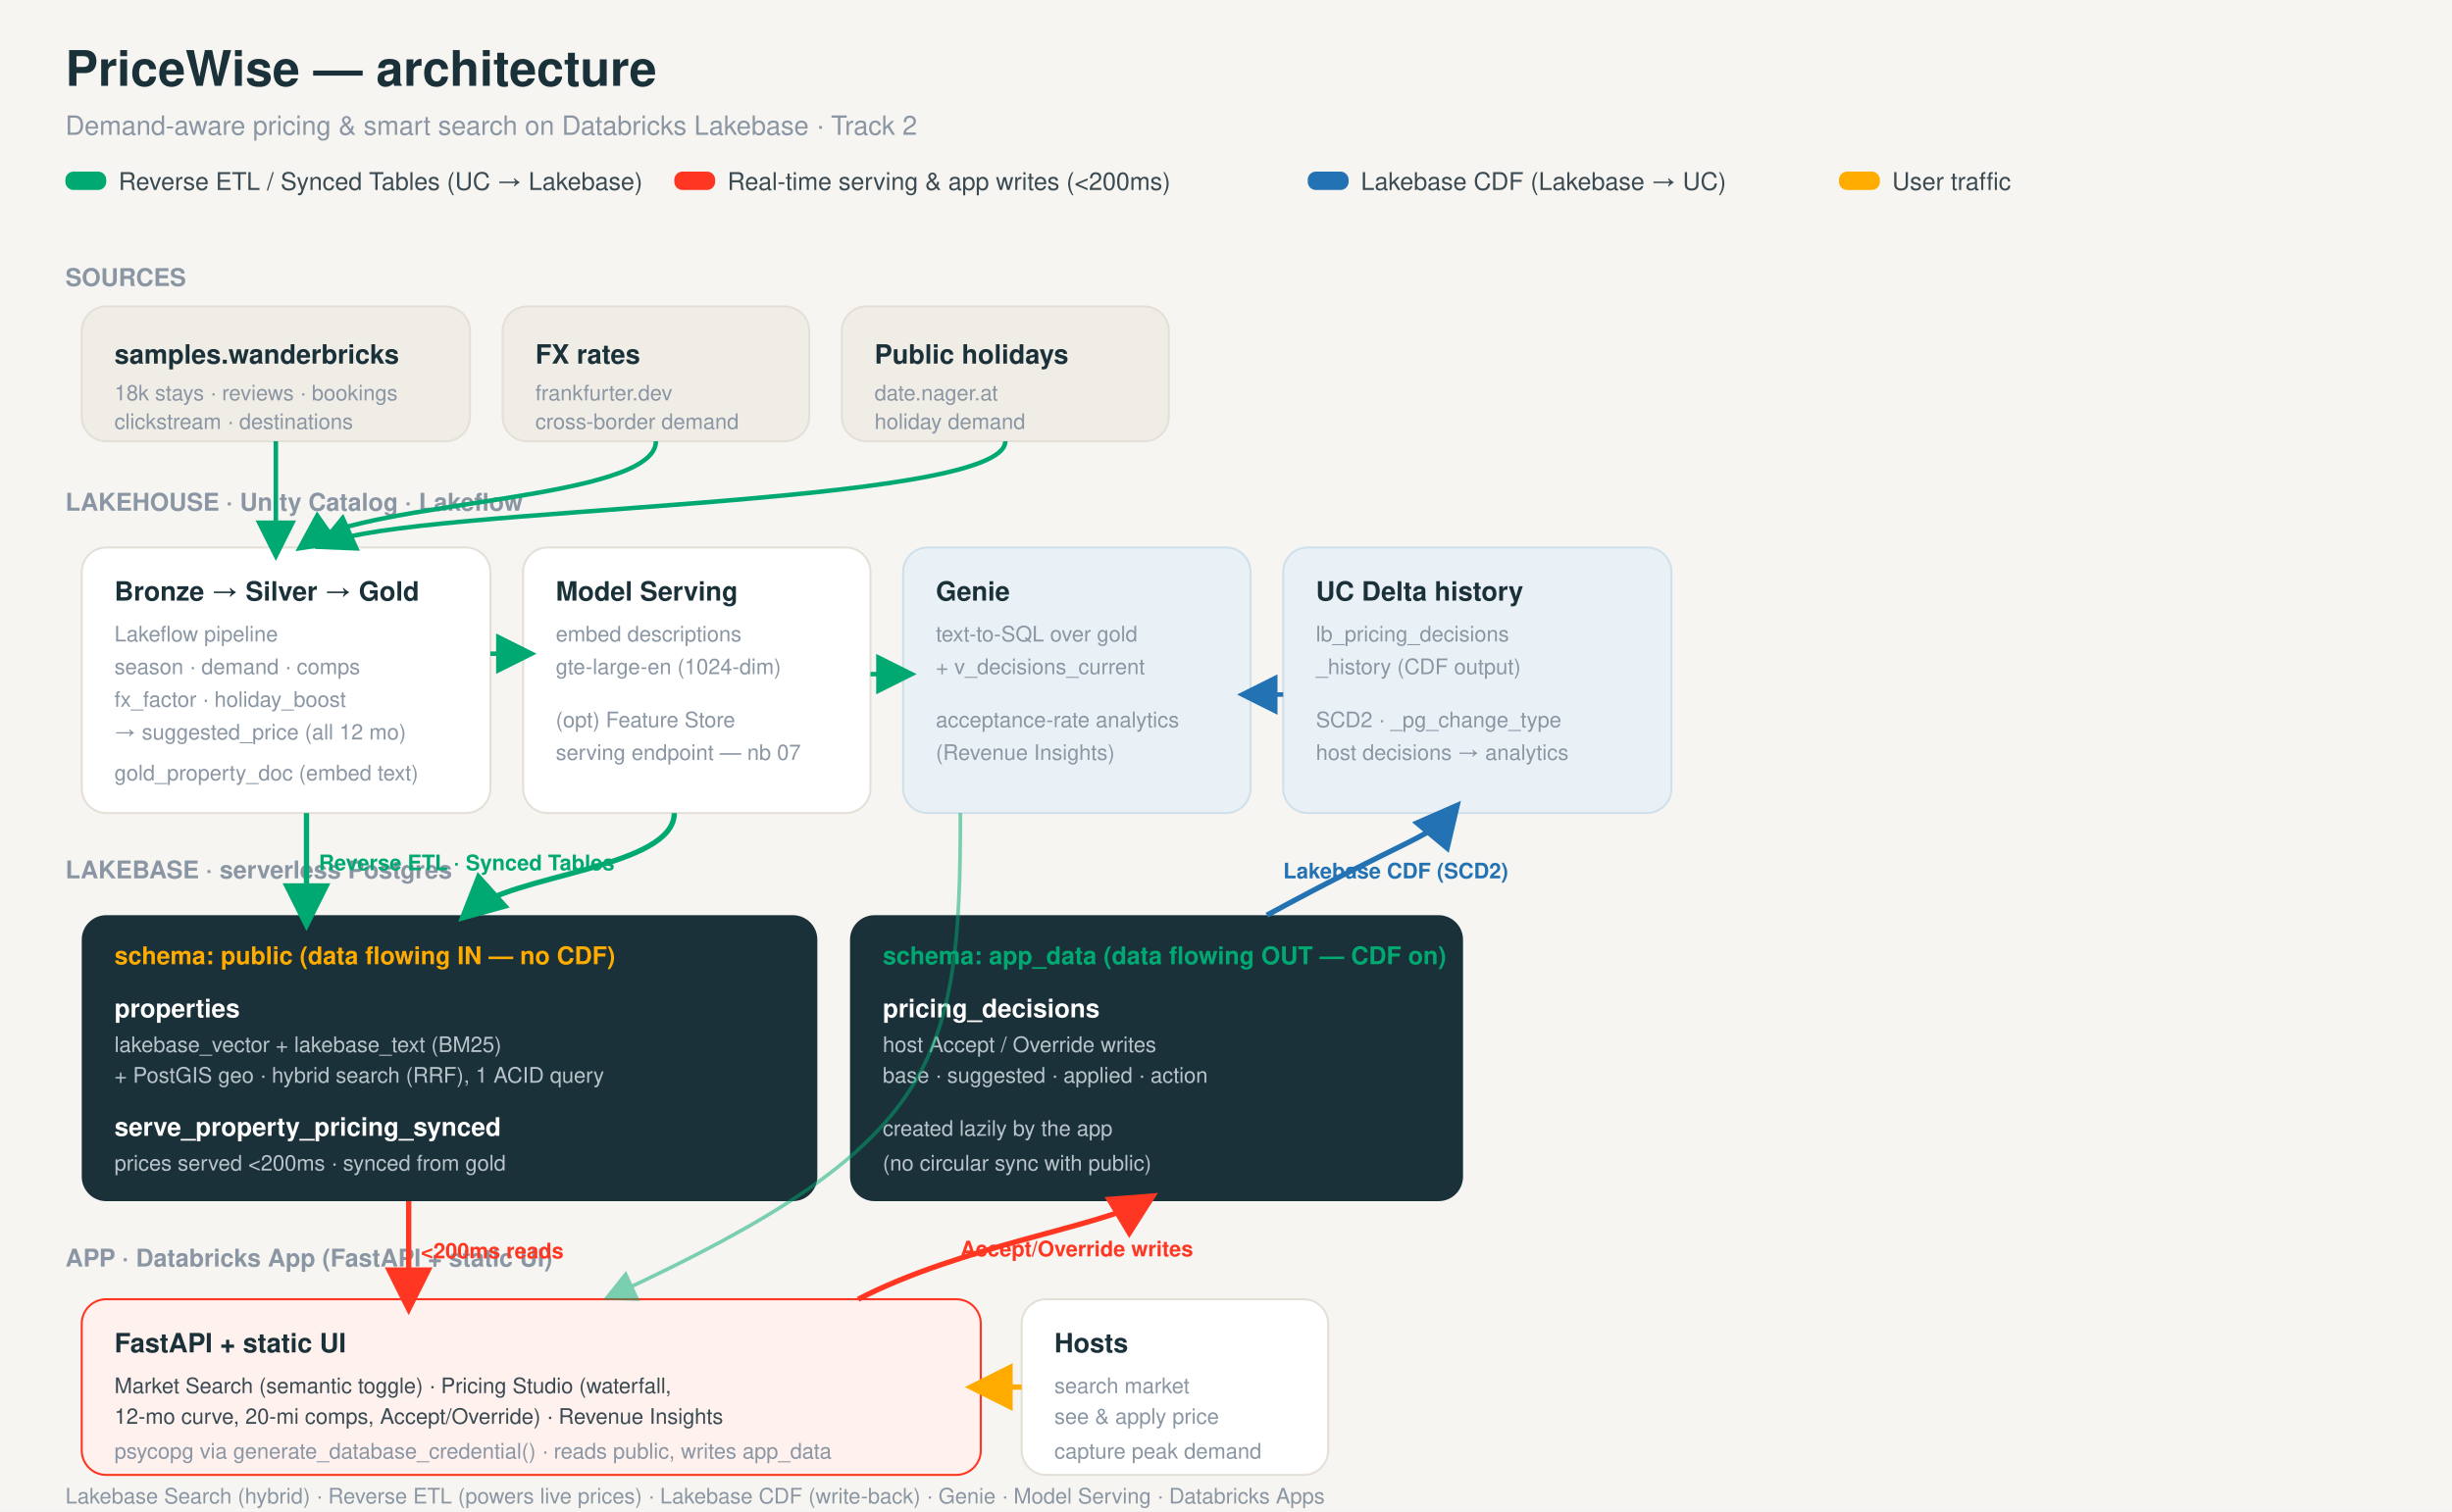
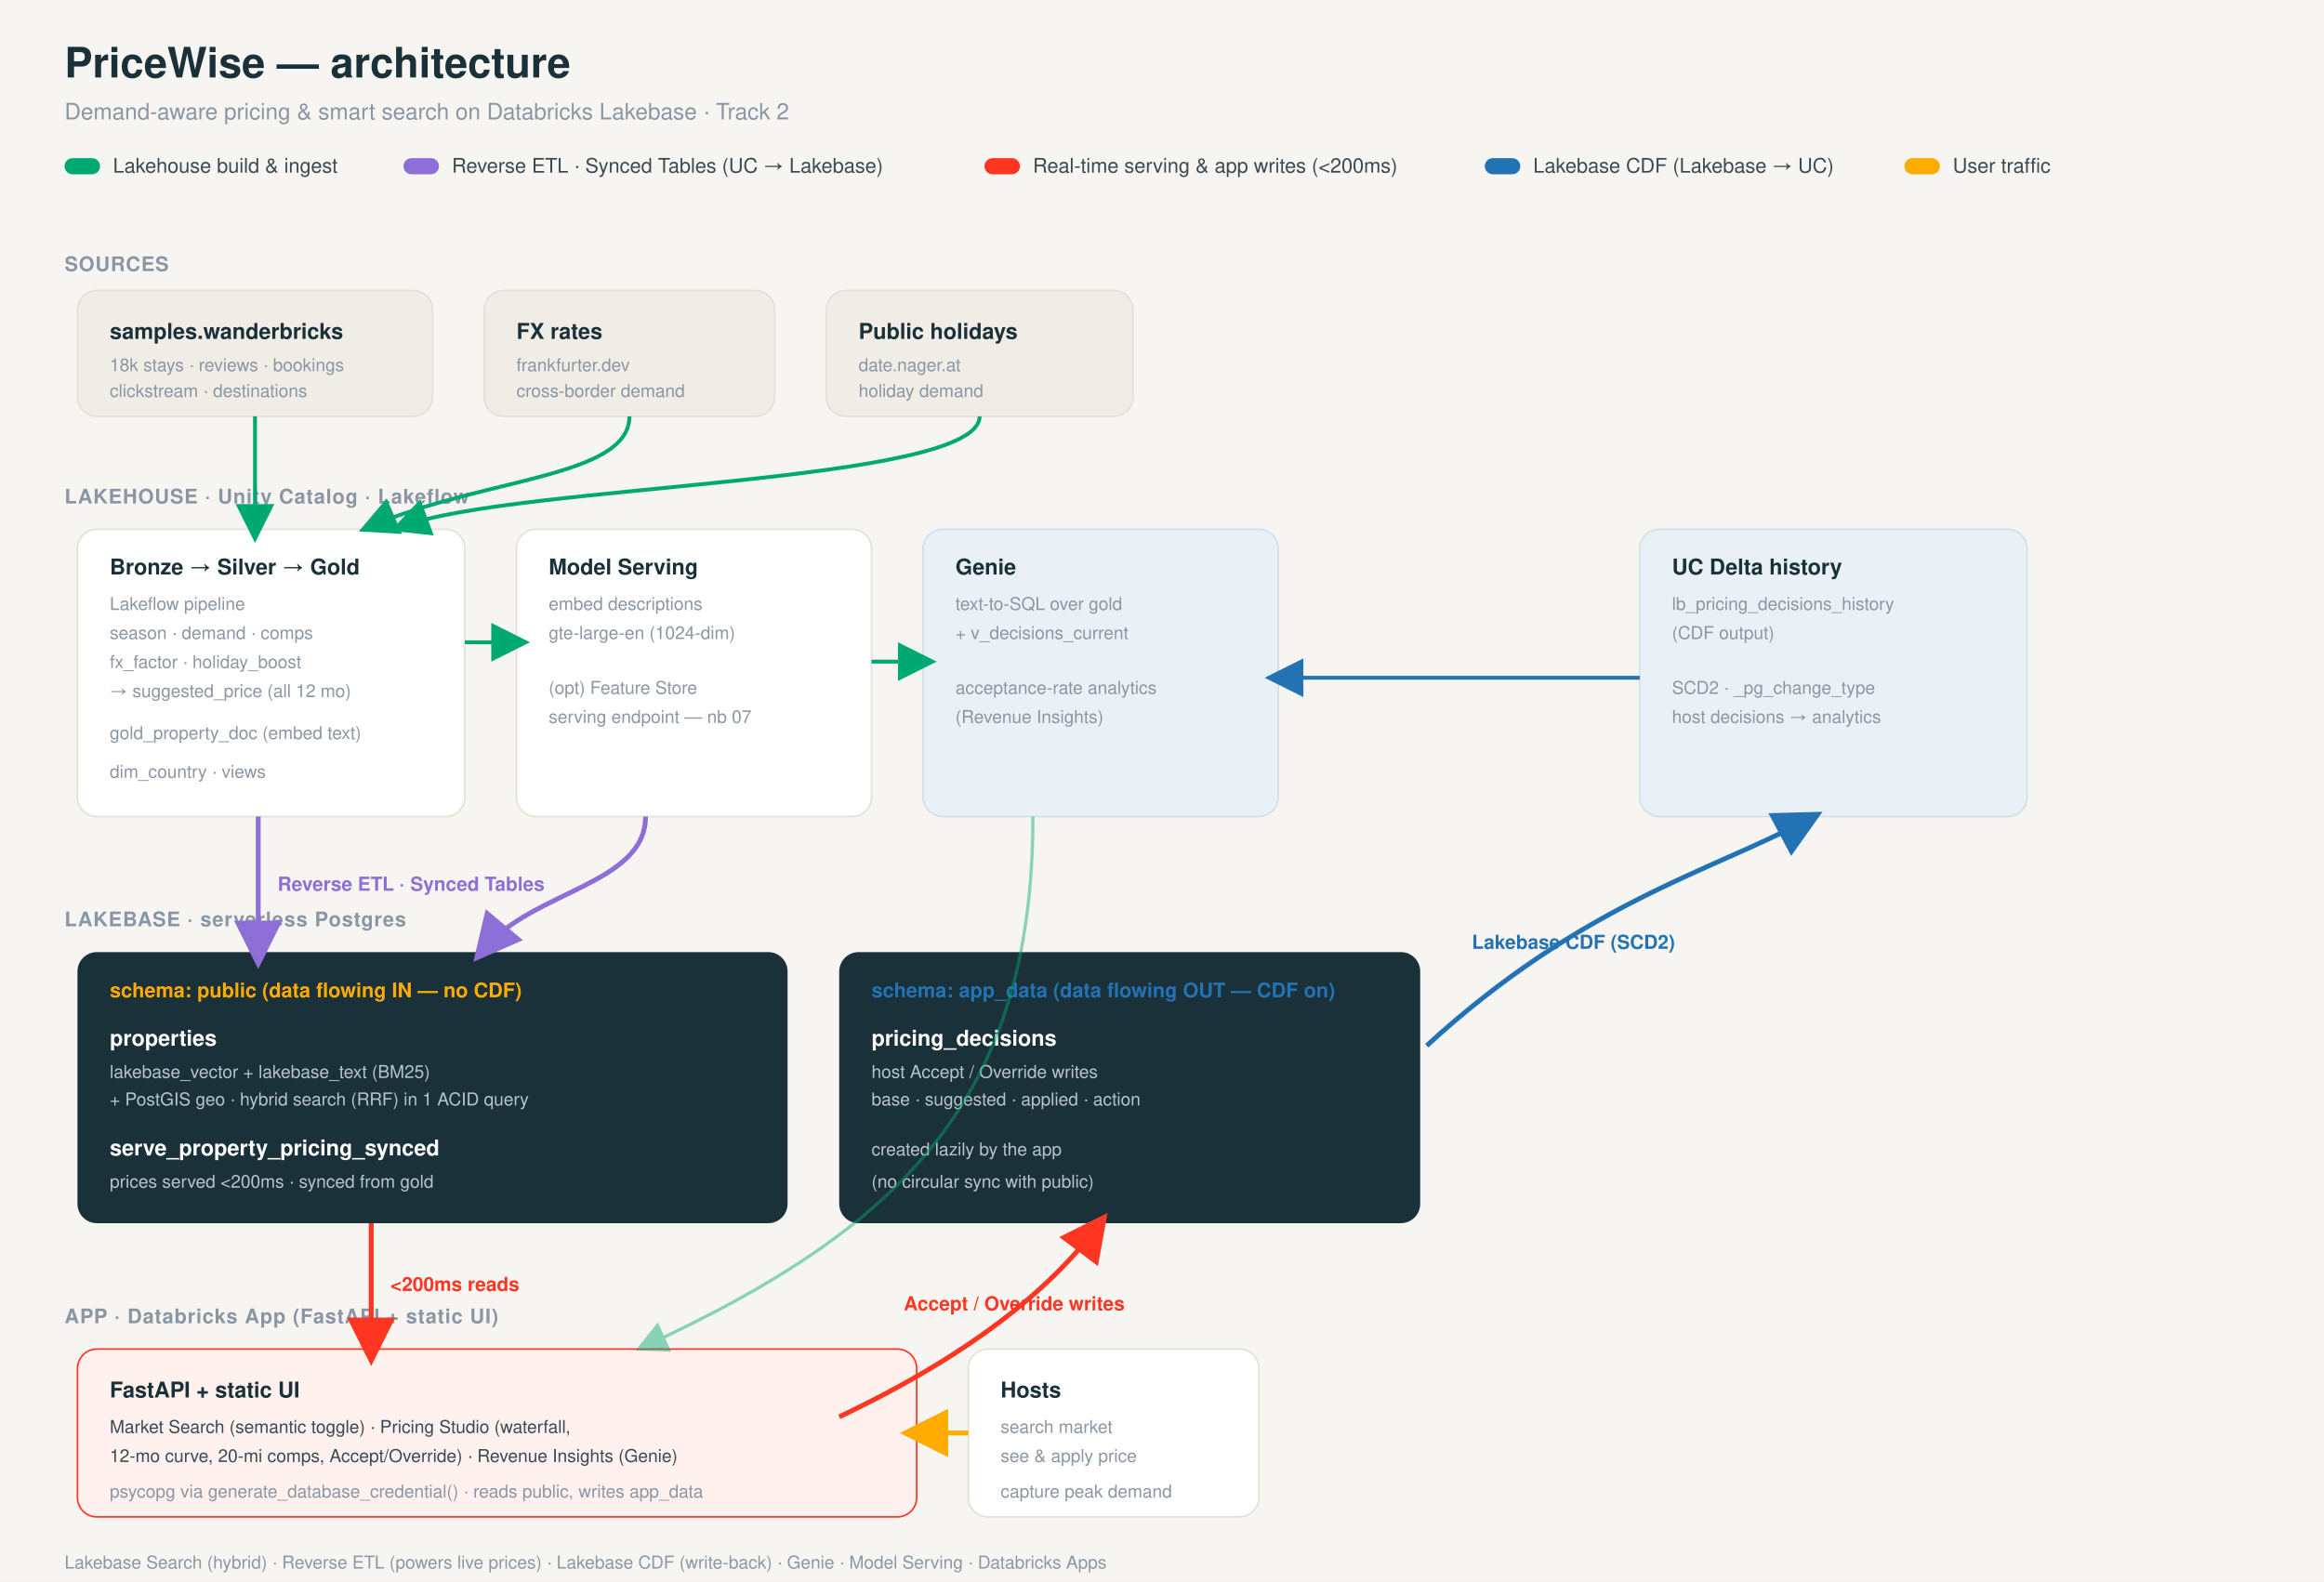
- <svg xmlns="http://www.w3.org/2000/svg" viewBox="0 0 1200 740" font-family="Segoe UI, Helvetica, Arial, sans-serif">
+ <svg xmlns="http://www.w3.org/2000/svg" viewBox="0 0 1440 980" font-family="Segoe UI, Helvetica, Arial, sans-serif">
  <defs>
-     <marker id="ag" markerWidth="9" markerHeight="9" refX="6" refY="4.5" orient="auto">
-       <path d="M0,0 L9,4.5 L0,9 Z" fill="#00A972" />
+     <marker id="ag" markerWidth="10" markerHeight="10" refX="6.5" refY="5" orient="auto">
+       <path d="M0,0 L10,5 L0,10 Z" fill="#00A972" />
    </marker>
-     <marker id="al" markerWidth="9" markerHeight="9" refX="6" refY="4.5" orient="auto">
-       <path d="M0,0 L9,4.5 L0,9 Z" fill="#FF3621" />
+     <marker id="al" markerWidth="10" markerHeight="10" refX="6.5" refY="5" orient="auto">
+       <path d="M0,0 L10,5 L0,10 Z" fill="#FF3621" />
    </marker>
-     <marker id="ab" markerWidth="9" markerHeight="9" refX="6" refY="4.5" orient="auto">
-       <path d="M0,0 L9,4.5 L0,9 Z" fill="#2272B4" />
+     <marker id="ab" markerWidth="10" markerHeight="10" refX="6.5" refY="5" orient="auto">
+       <path d="M0,0 L10,5 L0,10 Z" fill="#2272B4" />
    </marker>
-     <marker id="ao" markerWidth="9" markerHeight="9" refX="6" refY="4.5" orient="auto">
-       <path d="M0,0 L9,4.5 L0,9 Z" fill="#FFAB00" />
+     <marker id="ao" markerWidth="10" markerHeight="10" refX="6.5" refY="5" orient="auto">
+       <path d="M0,0 L10,5 L0,10 Z" fill="#FFAB00" />
+     </marker>
+     <marker id="ap" markerWidth="10" markerHeight="10" refX="6.5" refY="5" orient="auto">
+       <path d="M0,0 L10,5 L0,10 Z" fill="#8E6FD8" />
    </marker>
  </defs>
-   <rect width="1200" height="740" fill="#F7F5F1" />
-   <text x="32" y="42" font-size="24" font-weight="700" fill="#1B3139">PriceWise — architecture</text>
-   <text x="32" y="66" font-size="13" fill="#8A96A3">Demand-aware pricing &amp; smart search on Databricks Lakebase · Track 2</text>
-   <g font-size="12" fill="#3A4A52">
-     <rect x="32" y="84" width="20" height="9" rx="4" fill="#00A972" />
-     <text x="58" y="93">Reverse ETL / Synced Tables (UC → Lakebase)</text>
-     <rect x="330" y="84" width="20" height="9" rx="4" fill="#FF3621" />
-     <text x="356" y="93">Real-time serving &amp; app writes (&lt;200ms)</text>
-     <rect x="640" y="84" width="20" height="9" rx="4" fill="#2272B4" />
-     <text x="666" y="93">Lakebase CDF (Lakebase → UC)</text>
-     <rect x="900" y="84" width="20" height="9" rx="4" fill="#FFAB00" />
-     <text x="926" y="93">User traffic</text>
+   <rect width="1440" height="980" fill="#F7F5F1" />
+   <text x="40" y="48" font-size="26" font-weight="700" fill="#1B3139">PriceWise — architecture</text>
+   <text x="40" y="74" font-size="14" fill="#8A96A3">Demand-aware pricing &amp; smart search on Databricks Lakebase · Track 2</text>
+   <g font-size="12.5" fill="#3A4A52">
+     <rect x="40" y="98" width="22" height="10" rx="5" fill="#00A972" />
+     <text x="70" y="107">Lakehouse build &amp; ingest</text>
+     <rect x="250" y="98" width="22" height="10" rx="5" fill="#8E6FD8" />
+     <text x="280" y="107">Reverse ETL · Synced Tables (UC → Lakebase)</text>
+     <rect x="610" y="98" width="22" height="10" rx="5" fill="#FF3621" />
+     <text x="640" y="107">Real-time serving &amp; app writes (&lt;200ms)</text>
+     <rect x="920" y="98" width="22" height="10" rx="5" fill="#2272B4" />
+     <text x="950" y="107">Lakebase CDF (Lakebase → UC)</text>
+     <rect x="1180" y="98" width="22" height="10" rx="5" fill="#FFAB00" />
+     <text x="1210" y="107">User traffic</text>
  </g>
-   <text x="32" y="140" font-size="12" font-weight="700" fill="#8A96A3">SOURCES</text>
-   <text x="32" y="250" font-size="12" font-weight="700" fill="#8A96A3">LAKEHOUSE · Unity Catalog · Lakeflow</text>
-   <text x="32" y="430" font-size="12" font-weight="700" fill="#8A96A3">LAKEBASE · serverless Postgres</text>
-   <text x="32" y="620" font-size="12" font-weight="700" fill="#8A96A3">APP · Databricks App (FastAPI + static UI)</text>
+   <text x="40" y="168" font-size="12.5" font-weight="700" fill="#8A96A3" letter-spacing="0.5">SOURCES</text>
+   <text x="40" y="312" font-size="12.5" font-weight="700" fill="#8A96A3" letter-spacing="0.5">LAKEHOUSE · Unity Catalog · Lakeflow</text>
+   <text x="40" y="574" font-size="12.5" font-weight="700" fill="#8A96A3" letter-spacing="0.5">LAKEBASE · serverless Postgres</text>
+   <text x="40" y="820" font-size="12.5" font-weight="700" fill="#8A96A3" letter-spacing="0.5">APP · Databricks App (FastAPI + static UI)</text>
  <g>
-     <rect x="40" y="150" width="190" height="66" rx="12" fill="#F0EDE6" stroke="#E4E0D8" />
-     <text x="56" y="178" font-size="13" font-weight="700" fill="#1B3139">samples.wanderbricks</text>
-     <text x="56" y="196" font-size="10.5" fill="#8A96A3">18k stays · reviews · bookings</text>
-     <text x="56" y="210" font-size="10.5" fill="#8A96A3">clickstream · destinations</text>
-     <rect x="246" y="150" width="150" height="66" rx="12" fill="#F0EDE6" stroke="#E4E0D8" />
-     <text x="262" y="178" font-size="13" font-weight="700" fill="#1B3139">FX rates</text>
-     <text x="262" y="196" font-size="10.5" fill="#8A96A3">frankfurter.dev</text>
-     <text x="262" y="210" font-size="10.5" fill="#8A96A3">cross-border demand</text>
-     <rect x="412" y="150" width="160" height="66" rx="12" fill="#F0EDE6" stroke="#E4E0D8" />
-     <text x="428" y="178" font-size="13" font-weight="700" fill="#1B3139">Public holidays</text>
-     <text x="428" y="196" font-size="10.5" fill="#8A96A3">date.nager.at</text>
-     <text x="428" y="210" font-size="10.5" fill="#8A96A3">holiday demand</text>
+     <rect x="48" y="180" width="220" height="78" rx="12" fill="#F0EDE6" stroke="#E4E0D8" />
+     <text x="68" y="210" font-size="13.5" font-weight="700" fill="#1B3139">samples.wanderbricks</text>
+     <text x="68" y="230" font-size="11" fill="#8A96A3">18k stays · reviews · bookings</text>
+     <text x="68" y="246" font-size="11" fill="#8A96A3">clickstream · destinations</text>
+     <rect x="300" y="180" width="180" height="78" rx="12" fill="#F0EDE6" stroke="#E4E0D8" />
+     <text x="320" y="210" font-size="13.5" font-weight="700" fill="#1B3139">FX rates</text>
+     <text x="320" y="230" font-size="11" fill="#8A96A3">frankfurter.dev</text>
+     <text x="320" y="246" font-size="11" fill="#8A96A3">cross-border demand</text>
+     <rect x="512" y="180" width="190" height="78" rx="12" fill="#F0EDE6" stroke="#E4E0D8" />
+     <text x="532" y="210" font-size="13.5" font-weight="700" fill="#1B3139">Public holidays</text>
+     <text x="532" y="230" font-size="11" fill="#8A96A3">date.nager.at</text>
+     <text x="532" y="246" font-size="11" fill="#8A96A3">holiday demand</text>
  </g>
  <g>
-     <rect x="40" y="268" width="200" height="130" rx="12" fill="#FFF" stroke="#E4E0D8" />
-     <text x="56" y="294" font-size="13" font-weight="700" fill="#1B3139">Bronze → Silver → Gold</text>
-     <text x="56" y="314" font-size="10.5" fill="#8A96A3">Lakeflow pipeline</text>
-     <text x="56" y="330" font-size="10.5" fill="#8A96A3">season · demand · comps</text>
-     <text x="56" y="346" font-size="10.5" fill="#8A96A3">fx_factor · holiday_boost</text>
-     <text x="56" y="362" font-size="10.5" fill="#8A96A3">→ suggested_price (all 12 mo)</text>
-     <text x="56" y="382" font-size="10.5" fill="#8A96A3">gold_property_doc (embed text)</text>
-     <rect x="256" y="268" width="170" height="130" rx="12" fill="#FFF" stroke="#E4E0D8" />
-     <text x="272" y="294" font-size="13" font-weight="700" fill="#1B3139">Model Serving</text>
-     <text x="272" y="314" font-size="10.5" fill="#8A96A3">embed descriptions</text>
-     <text x="272" y="330" font-size="10.5" fill="#8A96A3">gte-large-en (1024-dim)</text>
-     <text x="272" y="356" font-size="10.5" fill="#8A96A3">(opt) Feature Store</text>
-     <text x="272" y="372" font-size="10.5" fill="#8A96A3">serving endpoint — nb 07</text>
-     <rect x="442" y="268" width="170" height="130" rx="12" fill="#EAF1F6" stroke="#cfe0ea" />
-     <text x="458" y="294" font-size="13" font-weight="700" fill="#1B3139">Genie</text>
-     <text x="458" y="314" font-size="10.5" fill="#8A96A3">text-to-SQL over gold</text>
-     <text x="458" y="330" font-size="10.5" fill="#8A96A3">+ v_decisions_current</text>
-     <text x="458" y="356" font-size="10.5" fill="#8A96A3">acceptance-rate analytics</text>
-     <text x="458" y="372" font-size="10.5" fill="#8A96A3">(Revenue Insights)</text>
-     <rect x="628" y="268" width="190" height="130" rx="12" fill="#EAF1F6" stroke="#cfe0ea" />
-     <text x="644" y="294" font-size="13" font-weight="700" fill="#1B3139">UC Delta history</text>
-     <text x="644" y="314" font-size="10.5" fill="#8A96A3">lb_pricing_decisions</text>
-     <text x="644" y="330" font-size="10.5" fill="#8A96A3">_history (CDF output)</text>
-     <text x="644" y="356" font-size="10.5" fill="#8A96A3">SCD2 · _pg_change_type</text>
-     <text x="644" y="372" font-size="10.5" fill="#8A96A3">host decisions → analytics</text>
+     <rect x="48" y="328" width="240" height="178" rx="12" fill="#FFF" stroke="#E4E0D8" />
+     <text x="68" y="356" font-size="13.5" font-weight="700" fill="#1B3139">Bronze → Silver → Gold</text>
+     <text x="68" y="378" font-size="11" fill="#8A96A3">Lakeflow pipeline</text>
+     <text x="68" y="396" font-size="11" fill="#8A96A3">season · demand · comps</text>
+     <text x="68" y="414" font-size="11" fill="#8A96A3">fx_factor · holiday_boost</text>
+     <text x="68" y="432" font-size="11" fill="#8A96A3">→ suggested_price (all 12 mo)</text>
+     <text x="68" y="458" font-size="11" fill="#8A96A3">gold_property_doc (embed text)</text>
+     <text x="68" y="482" font-size="11" fill="#8A96A3">dim_country · views</text>
+     <rect x="320" y="328" width="220" height="178" rx="12" fill="#FFF" stroke="#E4E0D8" />
+     <text x="340" y="356" font-size="13.5" font-weight="700" fill="#1B3139">Model Serving</text>
+     <text x="340" y="378" font-size="11" fill="#8A96A3">embed descriptions</text>
+     <text x="340" y="396" font-size="11" fill="#8A96A3">gte-large-en (1024-dim)</text>
+     <text x="340" y="430" font-size="11" fill="#8A96A3">(opt) Feature Store</text>
+     <text x="340" y="448" font-size="11" fill="#8A96A3">serving endpoint — nb 07</text>
+     <rect x="572" y="328" width="220" height="178" rx="12" fill="#EAF1F6" stroke="#cfe0ea" />
+     <text x="592" y="356" font-size="13.5" font-weight="700" fill="#1B3139">Genie</text>
+     <text x="592" y="378" font-size="11" fill="#8A96A3">text-to-SQL over gold</text>
+     <text x="592" y="396" font-size="11" fill="#8A96A3">+ v_decisions_current</text>
+     <text x="592" y="430" font-size="11" fill="#8A96A3">acceptance-rate analytics</text>
+     <text x="592" y="448" font-size="11" fill="#8A96A3">(Revenue Insights)</text>
+     <rect x="1016" y="328" width="240" height="178" rx="12" fill="#EAF1F6" stroke="#cfe0ea" />
+     <text x="1036" y="356" font-size="13.5" font-weight="700" fill="#1B3139">UC Delta history</text>
+     <text x="1036" y="378" font-size="11" fill="#8A96A3">lb_pricing_decisions_history</text>
+     <text x="1036" y="396" font-size="11" fill="#8A96A3">(CDF output)</text>
+     <text x="1036" y="430" font-size="11" fill="#8A96A3">SCD2 · _pg_change_type</text>
+     <text x="1036" y="448" font-size="11" fill="#8A96A3">host decisions → analytics</text>
  </g>
  <g>
-     <rect x="40" y="448" width="360" height="140" rx="12" fill="#1B3139" />
-     <text x="56" y="472" font-size="12" font-weight="700" fill="#FFAB00">schema: public  (data flowing IN — no CDF)</text>
-     <text x="56" y="498" font-size="12.5" font-weight="700" fill="#fff">properties</text>
-     <text x="56" y="515" font-size="10.5" fill="#B9C4CA">lakebase_vector + lakebase_text (BM25)</text>
-     <text x="56" y="530" font-size="10.5" fill="#B9C4CA">+ PostGIS geo · hybrid search (RRF), 1 ACID query</text>
-     <text x="56" y="556" font-size="12.5" font-weight="700" fill="#fff">serve_property_pricing_synced</text>
-     <text x="56" y="573" font-size="10.5" fill="#B9C4CA">prices served &lt;200ms · synced from gold</text>
-     <rect x="416" y="448" width="300" height="140" rx="12" fill="#1B3139" />
-     <text x="432" y="472" font-size="12" font-weight="700" fill="#00A972">schema: app_data  (data flowing OUT — CDF on)</text>
-     <text x="432" y="498" font-size="12.5" font-weight="700" fill="#fff">pricing_decisions</text>
-     <text x="432" y="515" font-size="10.5" fill="#B9C4CA">host Accept / Override writes</text>
-     <text x="432" y="530" font-size="10.5" fill="#B9C4CA">base · suggested · applied · action</text>
-     <text x="432" y="556" font-size="10.5" fill="#B9C4CA">created lazily by the app</text>
-     <text x="432" y="573" font-size="10.5" fill="#B9C4CA">(no circular sync with public)</text>
+     <rect x="48" y="590" width="440" height="168" rx="12" fill="#1B3139" />
+     <text x="68" y="618" font-size="12.5" font-weight="700" fill="#FFAB00">schema: public  (data flowing IN — no CDF)</text>
+     <text x="68" y="648" font-size="13.5" font-weight="700" fill="#fff">properties</text>
+     <text x="68" y="668" font-size="11" fill="#B9C4CA">lakebase_vector + lakebase_text (BM25)</text>
+     <text x="68" y="685" font-size="11" fill="#B9C4CA">+ PostGIS geo · hybrid search (RRF) in 1 ACID query</text>
+     <text x="68" y="716" font-size="13.5" font-weight="700" fill="#fff">serve_property_pricing_synced</text>
+     <text x="68" y="736" font-size="11" fill="#B9C4CA">prices served &lt;200ms · synced from gold</text>
+     <rect x="520" y="590" width="360" height="168" rx="12" fill="#1B3139" />
+     <text x="540" y="618" font-size="12.5" font-weight="700" fill="#2272B4">schema: app_data  (data flowing OUT — CDF on)</text>
+     <text x="540" y="648" font-size="13.5" font-weight="700" fill="#fff">pricing_decisions</text>
+     <text x="540" y="668" font-size="11" fill="#B9C4CA">host Accept / Override writes</text>
+     <text x="540" y="685" font-size="11" fill="#B9C4CA">base · suggested · applied · action</text>
+     <text x="540" y="716" font-size="11" fill="#B9C4CA">created lazily by the app</text>
+     <text x="540" y="736" font-size="11" fill="#B9C4CA">(no circular sync with public)</text>
  </g>
  <g>
-     <rect x="40" y="636" width="440" height="86" rx="12" fill="#FFF1EE" stroke="#FF3621" />
-     <text x="56" y="662" font-size="13" font-weight="700" fill="#1B3139">FastAPI + static UI</text>
-     <text x="56" y="682" font-size="10.5" fill="#3A4A52">Market Search (semantic toggle) · Pricing Studio (waterfall,</text>
-     <text x="56" y="697" font-size="10.5" fill="#3A4A52">12-mo curve, 20-mi comps, Accept/Override) · Revenue Insights</text>
-     <text x="56" y="714" font-size="10.5" fill="#8A96A3">psycopg via generate_database_credential() · reads public, writes app_data</text>
-     <rect x="500" y="636" width="150" height="86" rx="12" fill="#FFF" stroke="#E4E0D8" />
-     <text x="516" y="662" font-size="13" font-weight="700" fill="#1B3139">Hosts</text>
-     <text x="516" y="682" font-size="10.5" fill="#8A96A3">search market</text>
-     <text x="516" y="697" font-size="10.5" fill="#8A96A3">see &amp; apply price</text>
-     <text x="516" y="714" font-size="10.5" fill="#8A96A3">capture peak demand</text>
+     <rect x="48" y="836" width="520" height="104" rx="12" fill="#FFF1EE" stroke="#FF3621" />
+     <text x="68" y="866" font-size="13.5" font-weight="700" fill="#1B3139">FastAPI + static UI</text>
+     <text x="68" y="888" font-size="11" fill="#3A4A52">Market Search (semantic toggle) · Pricing Studio (waterfall,</text>
+     <text x="68" y="906" font-size="11" fill="#3A4A52">12-mo curve, 20-mi comps, Accept/Override) · Revenue Insights (Genie)</text>
+     <text x="68" y="928" font-size="11" fill="#8A96A3">psycopg via generate_database_credential() · reads public, writes app_data</text>
+     <rect x="600" y="836" width="180" height="104" rx="12" fill="#FFF" stroke="#E4E0D8" />
+     <text x="620" y="866" font-size="13.5" font-weight="700" fill="#1B3139">Hosts</text>
+     <text x="620" y="888" font-size="11" fill="#8A96A3">search market</text>
+     <text x="620" y="906" font-size="11" fill="#8A96A3">see &amp; apply price</text>
+     <text x="620" y="928" font-size="11" fill="#8A96A3">capture peak demand</text>
  </g>
-   <path d="M135,216 L135,268" fill="none" stroke="#00A972" stroke-width="2.2" marker-end="url(#ag)" />
-   <path d="M321,216 C321,245 180,245 150,266" fill="none" stroke="#00A972" stroke-width="2.2" marker-end="url(#ag)" />
-   <path d="M492,216 C492,248 200,248 160,266" fill="none" stroke="#00A972" stroke-width="2.2" marker-end="url(#ag)" />
-   <path d="M240,320 L256,320" fill="none" stroke="#00A972" stroke-width="2.2" marker-end="url(#ag)" />
-   <path d="M426,330 L442,330" fill="none" stroke="#00A972" stroke-width="2.2" marker-end="url(#ag)" />
-   <path d="M150,398 L150,448" fill="none" stroke="#00A972" stroke-width="2.6" marker-end="url(#ag)" />
-   <path d="M330,398 C330,425 250,428 230,446" fill="none" stroke="#00A972" stroke-width="2.6" marker-end="url(#ag)" />
-   <text x="156" y="426" font-size="10.5" font-weight="700" fill="#00A972">Reverse ETL · Synced Tables</text>
-   <path d="M200,588 L200,636" fill="none" stroke="#FF3621" stroke-width="2.6" marker-end="url(#al)" />
-   <text x="206" y="616" font-size="10.5" font-weight="700" fill="#FF3621">&lt;200ms reads</text>
-   <path d="M420,636 C470,610 540,600 560,588" fill="none" stroke="#FF3621" stroke-width="2.6" marker-end="url(#al)" />
-   <text x="470" y="615" font-size="10.5" font-weight="700" fill="#FF3621">Accept/Override writes</text>
-   <path d="M620,448 C690,410 700,410 710,398" fill="none" stroke="#2272B4" stroke-width="2.6" marker-end="url(#ab)" />
-   <text x="628" y="430" font-size="10.5" font-weight="700" fill="#2272B4">Lakebase CDF (SCD2)</text>
-   <path d="M628,340 L612,340" fill="none" stroke="#2272B4" stroke-width="2.2" marker-end="url(#ab)" />
-   <path d="M470,398 C470,520 460,560 300,634" fill="none" stroke="#00A972" stroke-width="1.8" opacity="0.5" marker-end="url(#ag)" />
-   <path d="M500,679 L480,679" fill="none" stroke="#FFAB00" stroke-width="2.6" marker-end="url(#ao)" />
-   <text x="32" y="736" font-size="10.5" fill="#8A96A3">Lakebase Search (hybrid) · Reverse ETL (powers live prices) · Lakebase CDF (write-back) · Genie · Model Serving · Databricks Apps</text>
+   <path d="M158,258 L158,328" fill="none" stroke="#00A972" stroke-width="2.4" marker-end="url(#ag)" />
+   <path d="M390,258 C390,296 300,296 230,326" fill="none" stroke="#00A972" stroke-width="2.4" marker-end="url(#ag)" />
+   <path d="M607,258 C607,300 320,300 250,326" fill="none" stroke="#00A972" stroke-width="2.4" marker-end="url(#ag)" />
+   <path d="M288,398 L320,398" fill="none" stroke="#00A972" stroke-width="2.4" marker-end="url(#ag)" />
+   <path d="M540,410 L572,410" fill="none" stroke="#00A972" stroke-width="2.4" marker-end="url(#ag)" />
+   <path d="M160,506 L160,590" fill="none" stroke="#8E6FD8" stroke-width="3" marker-end="url(#ap)" />
+   <path d="M400,506 C400,548 330,552 300,588" fill="none" stroke="#8E6FD8" stroke-width="3" marker-end="url(#ap)" />
+   <text x="172" y="552" font-size="12" font-weight="700" fill="#8E6FD8">Reverse ETL · Synced Tables</text>
+   <path d="M230,758 L230,836" fill="none" stroke="#FF3621" stroke-width="3" marker-end="url(#al)" />
+   <text x="242" y="800" font-size="12" font-weight="700" fill="#FF3621">&lt;200ms reads</text>
+   <path d="M520,878 C600,840 650,800 680,760" fill="none" stroke="#FF3621" stroke-width="3" marker-end="url(#al)" />
+   <text x="560" y="812" font-size="12" font-weight="700" fill="#FF3621">Accept / Override writes</text>
+   <path d="M884,648 C980,560 1060,540 1120,508" fill="none" stroke="#2272B4" stroke-width="3" marker-end="url(#ab)" />
+   <text x="912" y="588" font-size="12" font-weight="700" fill="#2272B4">Lakebase CDF (SCD2)</text>
+   <path d="M1016,420 L792,420" fill="none" stroke="#2272B4" stroke-width="2.4" marker-end="url(#ab)" />
+   <path d="M640,506 C640,680 560,760 400,834" fill="none" stroke="#00A972" stroke-width="2" opacity="0.45" marker-end="url(#ag)" />
+   <path d="M600,888 L568,888" fill="none" stroke="#FFAB00" stroke-width="3" marker-end="url(#ao)" />
+   <text x="40" y="972" font-size="11" fill="#8A96A3">Lakebase Search (hybrid) · Reverse ETL (powers live prices) · Lakebase CDF (write-back) · Genie · Model Serving · Databricks Apps</text>
</svg>
